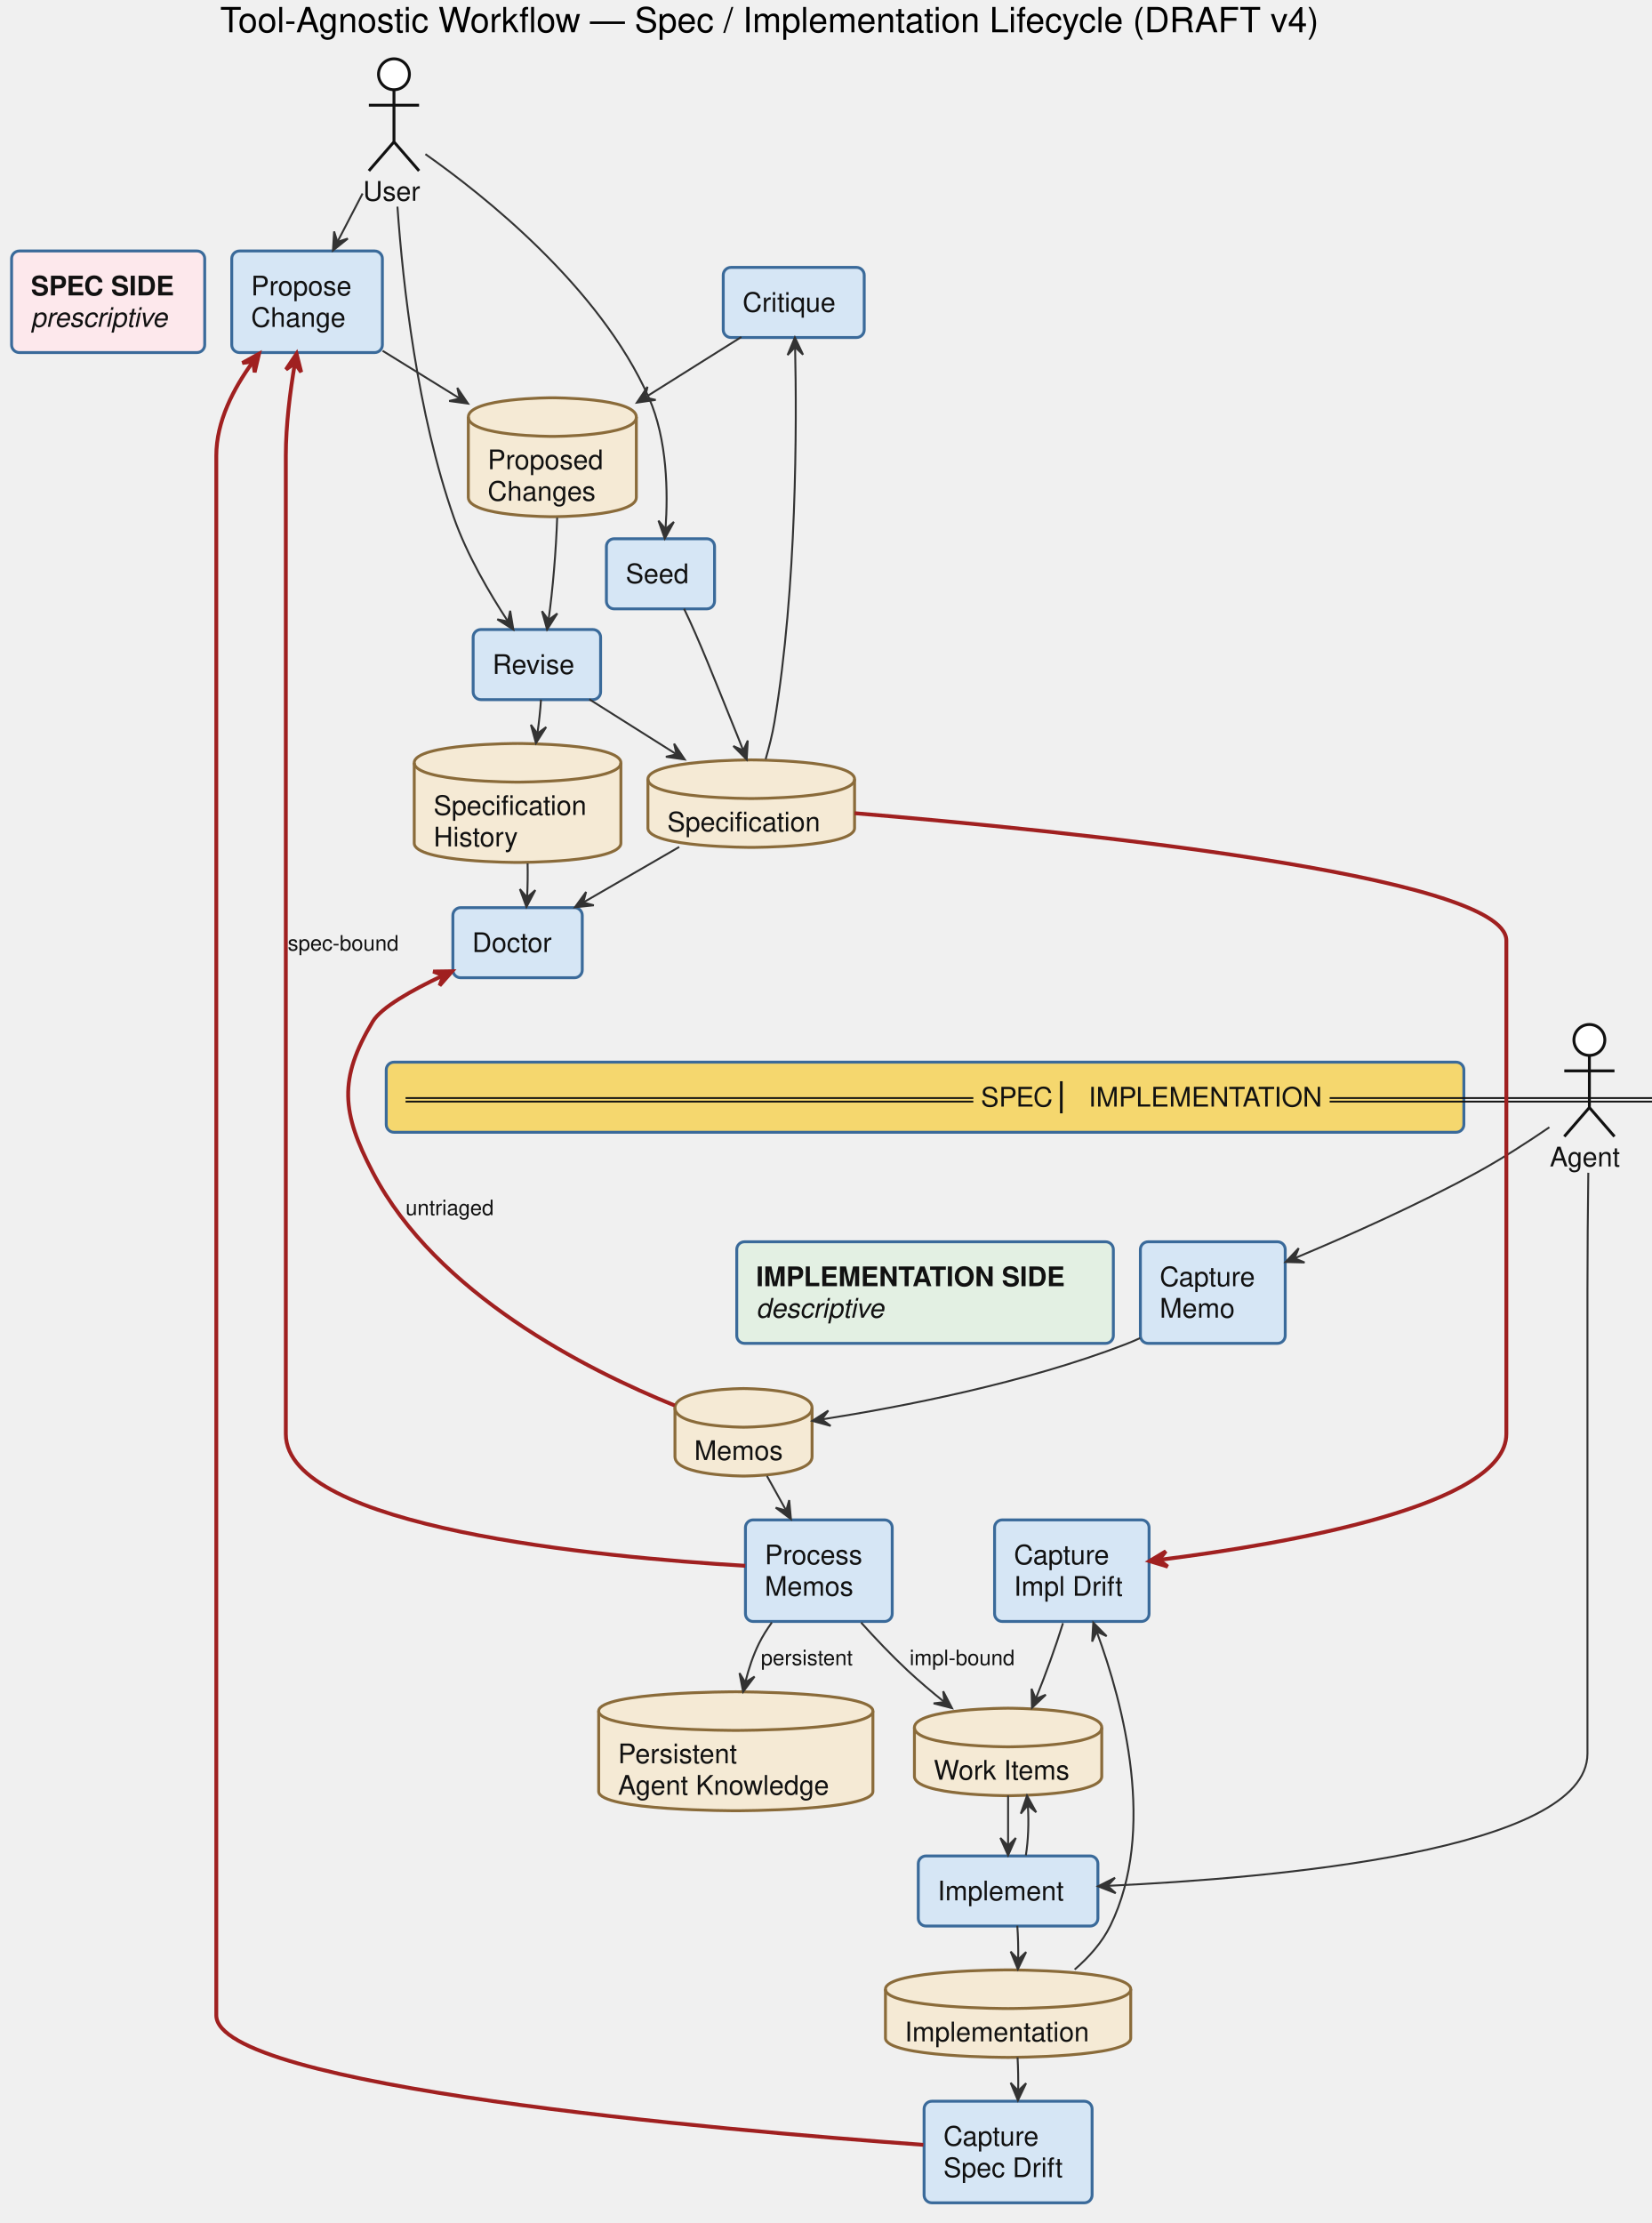
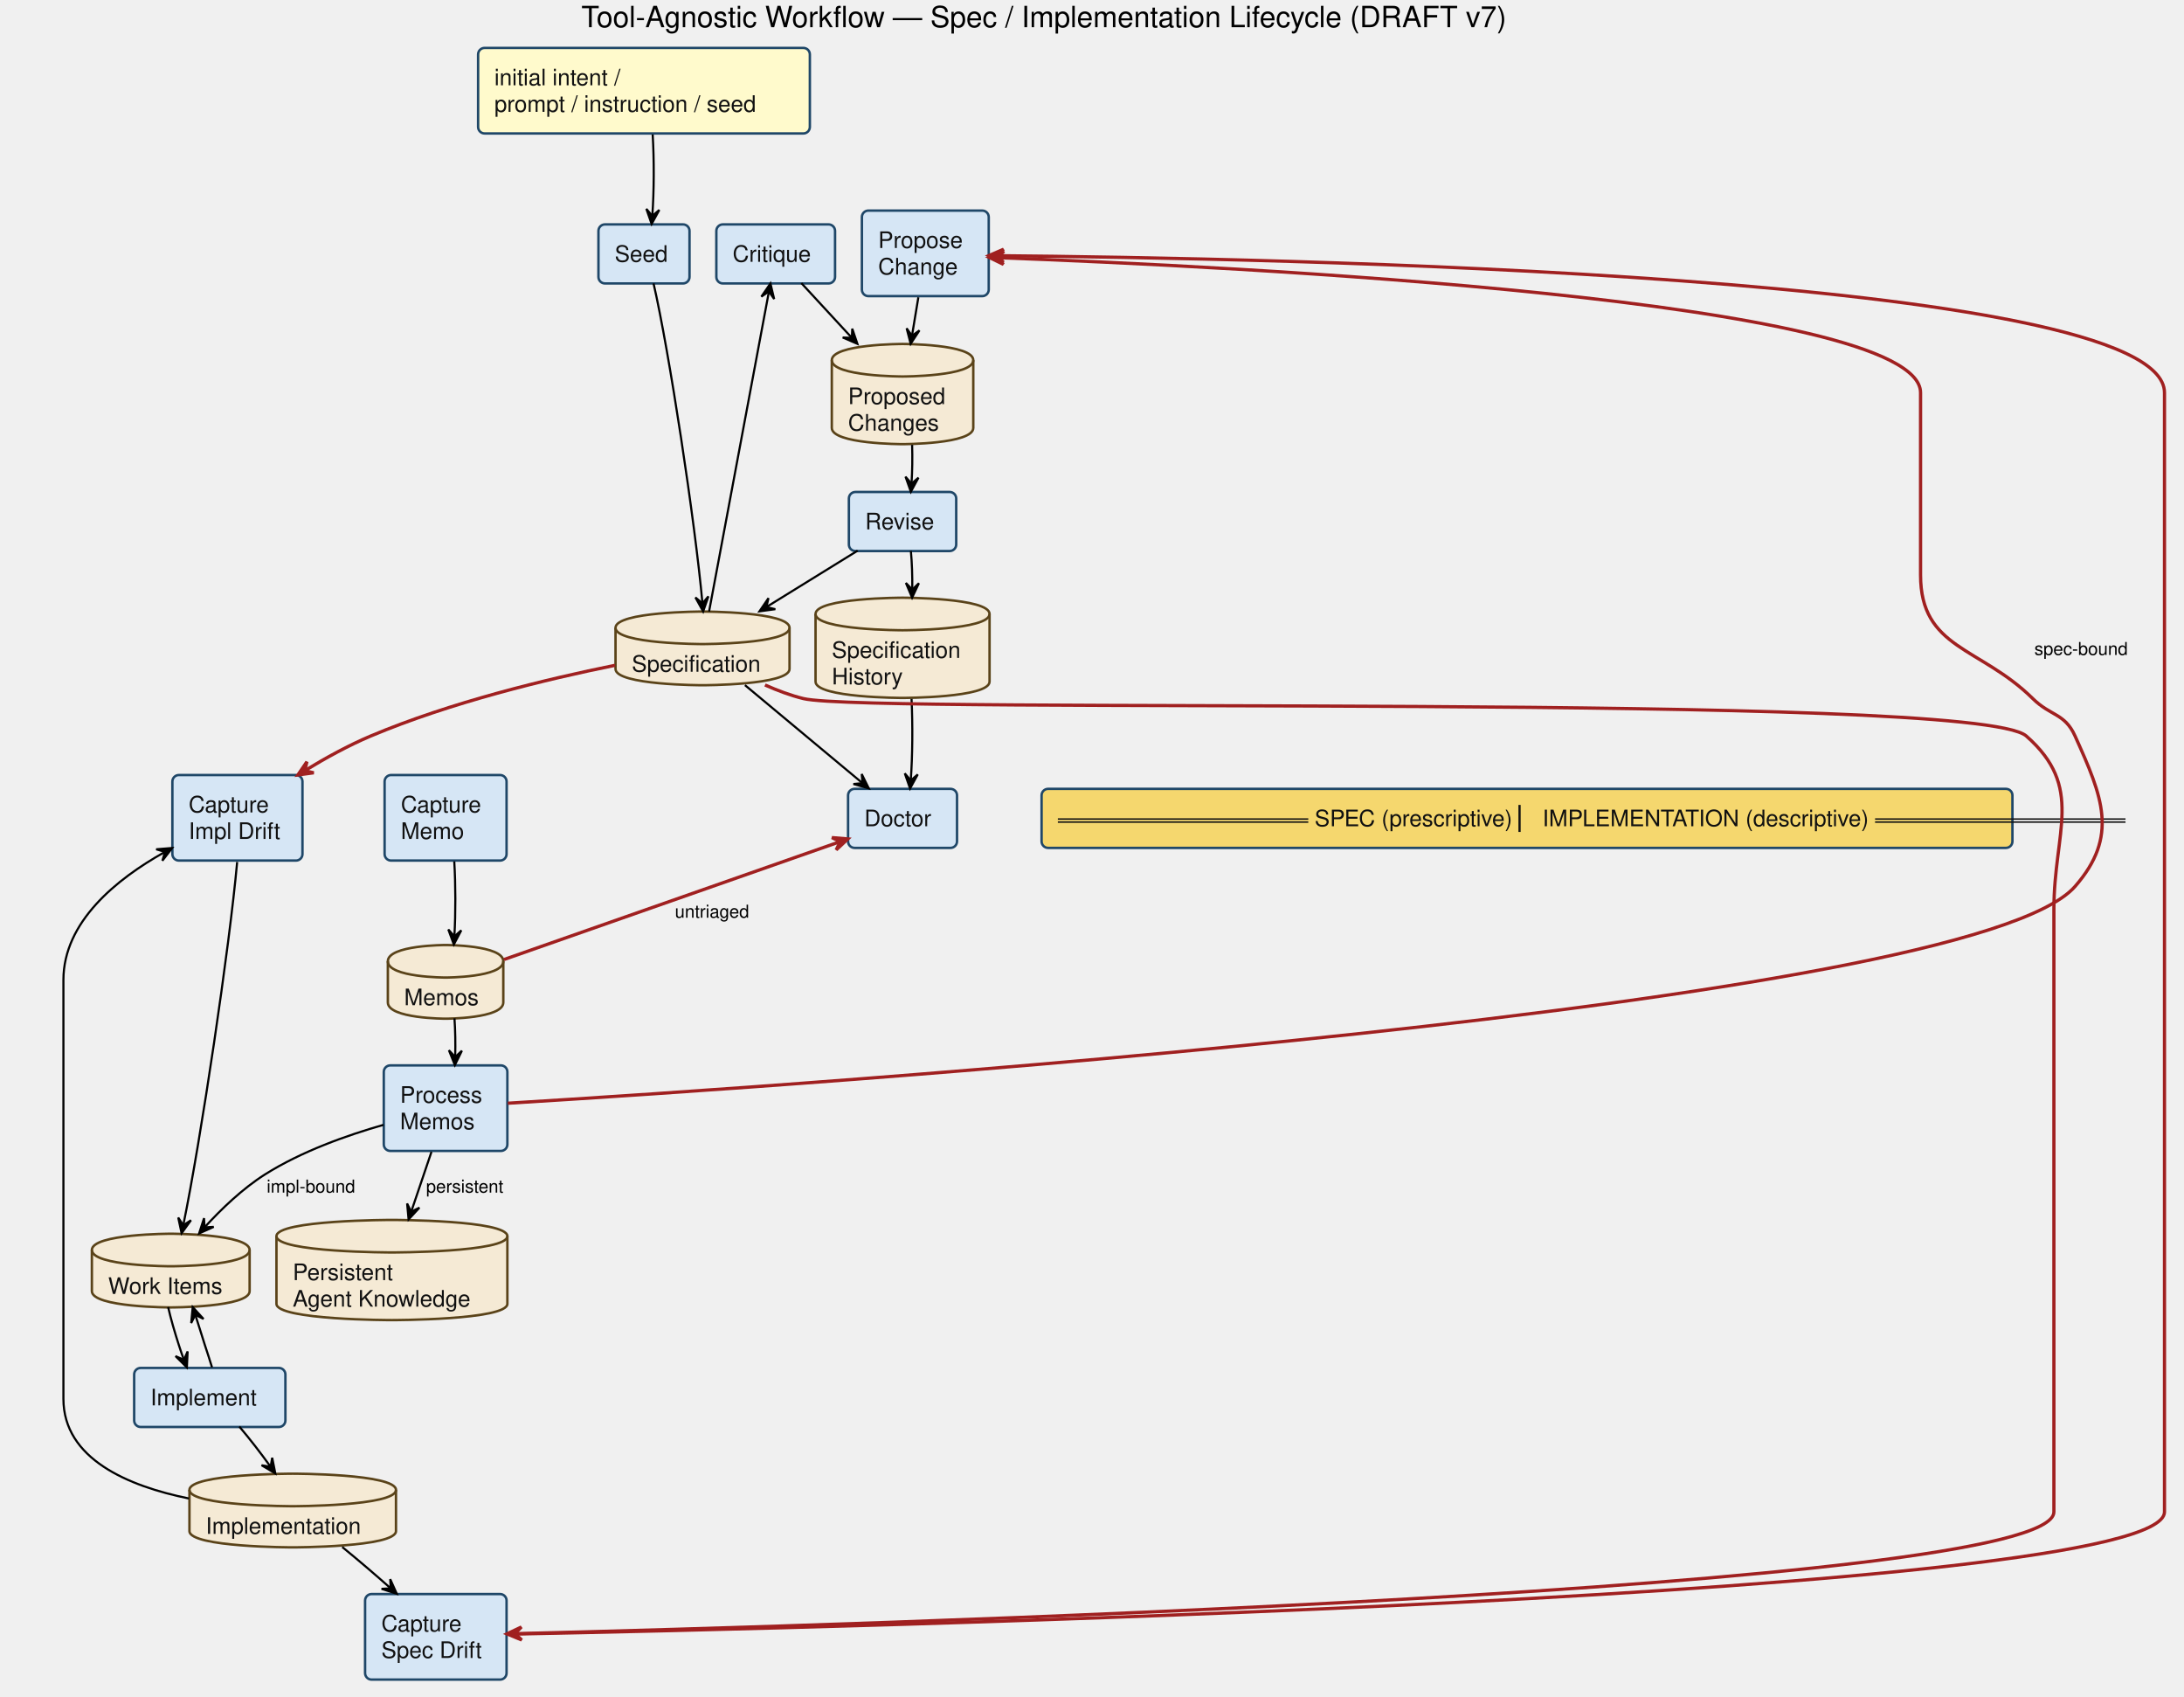
- <svg xmlns="http://www.w3.org/2000/svg" contentScriptType="application/ecmascript" contentStyleType="text/css" height="1151px" preserveAspectRatio="none" style="width:855px;height:1151px;background:#FAFAFA;" version="1.1" viewBox="0 0 855 1151" width="855px" zoomAndPan="magnify">
+ <svg xmlns="http://www.w3.org/2000/svg" contentScriptType="application/ecmascript" contentStyleType="text/css" height="1043px" preserveAspectRatio="none" style="width:1343px;height:1043px;background:#FAFAFA;" version="1.1" viewBox="0 0 1343 1043" width="1343px" zoomAndPan="magnify">
  <defs />
  <g>
-     <text fill="#000000" font-family="Helvetica" font-size="18" lengthAdjust="spacingAndGlyphs" textLength="634" x="114" y="16.708">Tool-Agnostic Workflow — Spec / Implementation Lifecycle (DRAFT v4)</text>
-     <ellipse cx="204" cy="38.453" fill="#FFFFFF" rx="8" ry="8" style="stroke: #111111; stroke-width: 1.5;" />
-     <path d="M204,46.453 L204,73.453 M191,54.453 L217,54.453 M204,73.453 L191,88.453 M204,73.453 L217,88.453 " fill="none" style="stroke: #111111; stroke-width: 1.5;" />
-     <text fill="#111111" font-family="Helvetica" font-size="14" lengthAdjust="spacingAndGlyphs" textLength="32" x="188" y="103.948">User</text>
-     <ellipse cx="823" cy="538.453" fill="#FFFFFF" rx="8" ry="8" style="stroke: #111111; stroke-width: 1.5;" />
-     <path d="M823,546.453 L823,573.453 M810,554.453 L836,554.453 M823,573.453 L810,588.453 M823,573.453 L836,588.453 " fill="none" style="stroke: #111111; stroke-width: 1.5;" />
-     <text fill="#111111" font-family="Helvetica" font-size="14" lengthAdjust="spacingAndGlyphs" textLength="41" x="802.5" y="603.948">Agent</text>
-     <rect fill="#FDE8EC" height="52.594" rx="4" ry="4" style="stroke: #3A6A9A; stroke-width: 1.5;" width="100" x="6" y="129.953" />
-     <text fill="#111111" font-family="Helvetica" font-size="14" font-weight="bold" lengthAdjust="spacingAndGlyphs" textLength="79" x="16" y="152.948">SPEC SIDE</text>
-     <text fill="#111111" font-family="Helvetica" font-size="14" font-style="italic" lengthAdjust="spacingAndGlyphs" textLength="80" x="16" y="169.245">prescriptive</text>
-     <rect fill="#D6E6F5" height="36.297" rx="4" ry="4" style="stroke: #3A6A9A; stroke-width: 1.5;" width="56" x="314" y="278.953" />
-     <text fill="#111111" font-family="Helvetica" font-size="14" lengthAdjust="spacingAndGlyphs" textLength="36" x="324" y="301.948">Seed</text>
-     <rect fill="#D6E6F5" height="52.594" rx="4" ry="4" style="stroke: #3A6A9A; stroke-width: 1.5;" width="78" x="120" y="129.953" />
-     <text fill="#111111" font-family="Helvetica" font-size="14" lengthAdjust="spacingAndGlyphs" textLength="58" x="130" y="152.948">Propose</text>
-     <text fill="#111111" font-family="Helvetica" font-size="14" lengthAdjust="spacingAndGlyphs" textLength="54" x="130" y="169.245">Change</text>
-     <rect fill="#D6E6F5" height="36.297" rx="4" ry="4" style="stroke: #3A6A9A; stroke-width: 1.5;" width="73" x="374.5" y="138.453" />
-     <text fill="#111111" font-family="Helvetica" font-size="14" lengthAdjust="spacingAndGlyphs" textLength="53" x="384.5" y="161.448">Critique</text>
-     <rect fill="#D6E6F5" height="36.297" rx="4" ry="4" style="stroke: #3A6A9A; stroke-width: 1.5;" width="66" x="245" y="325.953" />
-     <text fill="#111111" font-family="Helvetica" font-size="14" lengthAdjust="spacingAndGlyphs" textLength="46" x="255" y="348.948">Revise</text>
-     <rect fill="#D6E6F5" height="36.297" rx="4" ry="4" style="stroke: #3A6A9A; stroke-width: 1.5;" width="67" x="234.5" y="469.953" />
-     <text fill="#111111" font-family="Helvetica" font-size="14" lengthAdjust="spacingAndGlyphs" textLength="47" x="244.5" y="492.948">Doctor</text>
-     <path d="M335.5,403.453 C335.5,393.453 389,393.453 389,393.453 C389,393.453 442.5,393.453 442.5,403.453 L442.5,428.75 C442.5,438.75 389,438.75 389,438.75 C389,438.75 335.5,438.75 335.5,428.75 L335.5,403.453 " fill="#F5EAD5" style="stroke: #8A6B3A; stroke-width: 1.5;" />
-     <path d="M335.5,403.453 C335.5,413.453 389,413.453 389,413.453 C389,413.453 442.5,413.453 442.5,403.453 " fill="none" style="stroke: #8A6B3A; stroke-width: 1.5;" />
-     <text fill="#111111" font-family="Helvetica" font-size="14" lengthAdjust="spacingAndGlyphs" textLength="87" x="345.5" y="430.448">Specification</text>
-     <path d="M242.5,215.953 C242.5,205.953 286,205.953 286,205.953 C286,205.953 329.5,205.953 329.5,215.953 L329.5,257.547 C329.5,267.547 286,267.547 286,267.547 C286,267.547 242.5,267.547 242.5,257.547 L242.5,215.953 " fill="#F5EAD5" style="stroke: #8A6B3A; stroke-width: 1.5;" />
-     <path d="M242.5,215.953 C242.5,225.953 286,225.953 286,225.953 C286,225.953 329.5,225.953 329.5,215.953 " fill="none" style="stroke: #8A6B3A; stroke-width: 1.5;" />
-     <text fill="#111111" font-family="Helvetica" font-size="14" lengthAdjust="spacingAndGlyphs" textLength="67" x="252.5" y="242.948">Proposed</text>
-     <text fill="#111111" font-family="Helvetica" font-size="14" lengthAdjust="spacingAndGlyphs" textLength="62" x="252.5" y="259.245">Changes</text>
-     <path d="M214.5,394.953 C214.5,384.953 268,384.953 268,384.953 C268,384.953 321.5,384.953 321.5,394.953 L321.5,436.547 C321.5,446.547 268,446.547 268,446.547 C268,446.547 214.5,446.547 214.5,436.547 L214.5,394.953 " fill="#F5EAD5" style="stroke: #8A6B3A; stroke-width: 1.5;" />
-     <path d="M214.5,394.953 C214.5,404.953 268,404.953 268,404.953 C268,404.953 321.5,404.953 321.5,394.953 " fill="none" style="stroke: #8A6B3A; stroke-width: 1.5;" />
-     <text fill="#111111" font-family="Helvetica" font-size="14" lengthAdjust="spacingAndGlyphs" textLength="87" x="224.5" y="421.948">Specification</text>
-     <text fill="#111111" font-family="Helvetica" font-size="14" lengthAdjust="spacingAndGlyphs" textLength="47" x="224.5" y="438.245">History</text>
-     <rect fill="#F5D76E" height="36.297" rx="4" ry="4" style="stroke: #3A6A9A; stroke-width: 1.5;" width="558" x="200" y="549.953" />
-     <text fill="#111111" font-family="Helvetica" font-size="14" lengthAdjust="spacingAndGlyphs" textLength="538" x="210" y="572.948">═════════════════════  SPEC  ▏  IMPLEMENTATION  ═════════════════════</text>
-     <rect fill="#E3F0E3" height="52.594" rx="4" ry="4" style="stroke: #3A6A9A; stroke-width: 1.5;" width="195" x="381.5" y="642.953" />
-     <text fill="#111111" font-family="Helvetica" font-size="14" font-weight="bold" lengthAdjust="spacingAndGlyphs" textLength="175" x="391.5" y="665.948">IMPLEMENTATION SIDE</text>
-     <text fill="#111111" font-family="Helvetica" font-size="14" font-style="italic" lengthAdjust="spacingAndGlyphs" textLength="75" x="391.5" y="682.245">descriptive</text>
-     <rect fill="#D6E6F5" height="52.594" rx="4" ry="4" style="stroke: #3A6A9A; stroke-width: 1.5;" width="80" x="515" y="786.953" />
-     <text fill="#111111" font-family="Helvetica" font-size="14" lengthAdjust="spacingAndGlyphs" textLength="55" x="525" y="809.948">Capture</text>
-     <text fill="#111111" font-family="Helvetica" font-size="14" lengthAdjust="spacingAndGlyphs" textLength="60" x="525" y="826.245">Impl Drift</text>
-     <rect fill="#D6E6F5" height="36.297" rx="4" ry="4" style="stroke: #3A6A9A; stroke-width: 1.5;" width="93" x="475.5" y="960.953" />
-     <text fill="#111111" font-family="Helvetica" font-size="14" lengthAdjust="spacingAndGlyphs" textLength="73" x="485.5" y="983.948">Implement</text>
-     <rect fill="#D6E6F5" height="52.594" rx="4" ry="4" style="stroke: #3A6A9A; stroke-width: 1.5;" width="87" x="478.5" y="1087.953" />
-     <text fill="#111111" font-family="Helvetica" font-size="14" lengthAdjust="spacingAndGlyphs" textLength="55" x="488.5" y="1110.948">Capture</text>
-     <text fill="#111111" font-family="Helvetica" font-size="14" lengthAdjust="spacingAndGlyphs" textLength="67" x="488.5" y="1127.245">Spec Drift</text>
-     <rect fill="#D6E6F5" height="52.594" rx="4" ry="4" style="stroke: #3A6A9A; stroke-width: 1.5;" width="75" x="590.5" y="642.953" />
-     <text fill="#111111" font-family="Helvetica" font-size="14" lengthAdjust="spacingAndGlyphs" textLength="55" x="600.5" y="665.948">Capture</text>
-     <text fill="#111111" font-family="Helvetica" font-size="14" lengthAdjust="spacingAndGlyphs" textLength="43" x="600.5" y="682.245">Memo</text>
-     <rect fill="#D6E6F5" height="52.594" rx="4" ry="4" style="stroke: #3A6A9A; stroke-width: 1.5;" width="76" x="386" y="786.953" />
-     <text fill="#111111" font-family="Helvetica" font-size="14" lengthAdjust="spacingAndGlyphs" textLength="56" x="396" y="809.948">Process</text>
-     <text fill="#111111" font-family="Helvetica" font-size="14" lengthAdjust="spacingAndGlyphs" textLength="51" x="396" y="826.245">Memos</text>
-     <path d="M458.5,1029.953 C458.5,1019.953 522,1019.953 522,1019.953 C522,1019.953 585.5,1019.953 585.5,1029.953 L585.5,1055.25 C585.5,1065.25 522,1065.25 522,1065.25 C522,1065.25 458.5,1065.25 458.5,1055.25 L458.5,1029.953 " fill="#F5EAD5" style="stroke: #8A6B3A; stroke-width: 1.5;" />
-     <path d="M458.5,1029.953 C458.5,1039.953 522,1039.953 522,1039.953 C522,1039.953 585.5,1039.953 585.5,1029.953 " fill="none" style="stroke: #8A6B3A; stroke-width: 1.5;" />
-     <text fill="#111111" font-family="Helvetica" font-size="14" lengthAdjust="spacingAndGlyphs" textLength="107" x="468.5" y="1056.948">Implementation</text>
-     <path d="M473.5,894.453 C473.5,884.453 522,884.453 522,884.453 C522,884.453 570.5,884.453 570.5,894.453 L570.5,919.75 C570.5,929.75 522,929.75 522,929.75 C522,929.75 473.5,929.75 473.5,919.75 L473.5,894.453 " fill="#F5EAD5" style="stroke: #8A6B3A; stroke-width: 1.5;" />
-     <path d="M473.5,894.453 C473.5,904.453 522,904.453 522,904.453 C522,904.453 570.5,904.453 570.5,894.453 " fill="none" style="stroke: #8A6B3A; stroke-width: 1.5;" />
-     <text fill="#111111" font-family="Helvetica" font-size="14" lengthAdjust="spacingAndGlyphs" textLength="77" x="483.5" y="921.448">Work Items</text>
-     <path d="M349.5,728.953 C349.5,718.953 385,718.953 385,718.953 C385,718.953 420.5,718.953 420.5,728.953 L420.5,754.25 C420.5,764.25 385,764.25 385,764.25 C385,764.25 349.5,764.25 349.5,754.25 L349.5,728.953 " fill="#F5EAD5" style="stroke: #8A6B3A; stroke-width: 1.5;" />
-     <path d="M349.5,728.953 C349.5,738.953 385,738.953 385,738.953 C385,738.953 420.5,738.953 420.5,728.953 " fill="none" style="stroke: #8A6B3A; stroke-width: 1.5;" />
-     <text fill="#111111" font-family="Helvetica" font-size="14" lengthAdjust="spacingAndGlyphs" textLength="51" x="359.5" y="755.948">Memos</text>
-     <path d="M310,885.953 C310,875.953 381,875.953 381,875.953 C381,875.953 452,875.953 452,885.953 L452,927.547 C452,937.547 381,937.547 381,937.547 C381,937.547 310,937.547 310,927.547 L310,885.953 " fill="#F5EAD5" style="stroke: #8A6B3A; stroke-width: 1.5;" />
-     <path d="M310,885.953 C310,895.953 381,895.953 381,895.953 C381,895.953 452,895.953 452,885.953 " fill="none" style="stroke: #8A6B3A; stroke-width: 1.5;" />
-     <text fill="#111111" font-family="Helvetica" font-size="14" lengthAdjust="spacingAndGlyphs" textLength="70" x="320" y="912.948">Persistent</text>
-     <text fill="#111111" font-family="Helvetica" font-size="14" lengthAdjust="spacingAndGlyphs" textLength="122" x="320" y="929.245">Agent Knowledge</text>
-     <path d="M354.21,315.193 C361.73,330.613 370.86,353.833 379,373.953 C380.91,378.663 382.96,383.673 384.84,388.513 " fill="none" id="Seed-&gt;Spec-1" style="stroke: #333333; stroke-width: 1.0;" />
-     <polygon fill="#333333" points="386.65,393.273,387.199,383.44,384.877,388.598,379.719,386.276,386.65,393.273" style="stroke: #333333; stroke-width: 1.0;" />
-     <path d="M288.51,268.043 C287.94,284.923 286.22,305.603 284.04,320.953 " fill="none" id="PCQueue-&gt;Revise-1" style="stroke: #333333; stroke-width: 1.0;" />
-     <polygon fill="#333333" points="283.29,325.943,288.58,317.635,284.031,320.998,280.668,316.45,283.29,325.943" style="stroke: #333333; stroke-width: 1.0;" />
-     <path d="M280.13,362.253 C279.8,367.573 279.15,373.623 278.29,379.683 " fill="none" id="Revise-&gt;History-1" style="stroke: #333333; stroke-width: 1.0;" />
-     <polygon fill="#333333" points="277.52,384.763,282.813,376.458,278.263,379.819,274.902,375.269,277.52,384.763" style="stroke: #333333; stroke-width: 1.0;" />
-     <path d="M273.2,447.043 C273.31,452.823 273.23,458.793 272.95,464.283 " fill="none" id="History-&gt;Doctor-1" style="stroke: #333333; stroke-width: 1.0;" />
-     <polygon fill="#333333" points="272.6,469.603,277.183,460.886,272.929,464.614,269.2,460.36,272.6,469.603" style="stroke: #333333; stroke-width: 1.0;" />
-     <path d="M550.42,840.433 C546.62,852.653 541.38,867.203 536.36,879.483 " fill="none" id="CaptureImplDrift-&gt;WorkItems-1" style="stroke: #333333; stroke-width: 1.0;" />
-     <polygon fill="#333333" points="534.37,884.243,541.531,877.482,536.298,879.63,534.15,874.397,534.37,884.243" style="stroke: #333333; stroke-width: 1.0;" />
-     <path d="M522,929.713 C522,937.963 522,947.353 522,955.643 " fill="none" id="WorkItems-&gt;Implement-1" style="stroke: #333333; stroke-width: 1.0;" />
-     <polygon fill="#333333" points="522,960.643,526,951.643,522,955.643,518,951.643,522,960.643" style="stroke: #333333; stroke-width: 1.0;" />
-     <path d="M531.2,960.643 C532.44,952.903 532.79,943.603 532.25,934.983 " fill="none" id="Implement-&gt;WorkItems" style="stroke: #333333; stroke-width: 1.0;" />
-     <polygon fill="#333333" points="531.8,929.713,528.588,939.023,532.229,934.695,536.558,938.336,531.8,929.713" style="stroke: #333333; stroke-width: 1.0;" />
-     <path d="M526.76,997.083 C527.17,1002.413 527.32,1008.433 527.22,1014.283 " fill="none" id="Implement-&gt;Impl-1" style="stroke: #333333; stroke-width: 1.0;" />
-     <polygon fill="#333333" points="527.05,1019.573,531.331,1010.703,527.207,1014.576,523.335,1010.452,527.05,1019.573" style="stroke: #333333; stroke-width: 1.0;" />
-     <path d="M526.9,1065.213 C527.2,1070.623 527.31,1076.533 527.22,1082.293 " fill="none" id="Impl-&gt;CaptureSpecDrift-1" style="stroke: #333333; stroke-width: 1.0;" />
-     <polygon fill="#333333" points="527.09,1087.523,531.32,1078.629,527.218,1082.525,523.323,1078.423,527.09,1087.523" style="stroke: #333333; stroke-width: 1.0;" />
-     <path d="M220.27,79.803 C249.56,100.393 310.47,148.263 336,205.953 C345.56,227.553 345.94,254.933 344.63,273.793 " fill="none" id="User-&gt;Seed" style="stroke: #333333; stroke-width: 1.0;" />
-     <polygon fill="#333333" points="344.23,278.873,348.937,270.222,344.63,273.889,340.963,269.582,344.23,278.873" style="stroke: #333333; stroke-width: 1.0;" />
-     <path d="M187.75,100.183 C183.58,108.193 179.1,116.813 174.95,124.793 " fill="none" id="User-&gt;Propose" style="stroke: #333333; stroke-width: 1.0;" />
-     <polygon fill="#333333" points="172.41,129.673,180.108,123.53,174.714,125.236,173.008,119.843,172.41,129.673" style="stroke: #333333; stroke-width: 1.0;" />
-     <path d="M205.8,106.993 C208.67,147.803 216.07,214.013 235,267.953 C241.76,287.203 253.46,307.163 262.96,321.643 " fill="none" id="User-&gt;Revise" style="stroke: #333333; stroke-width: 1.0;" />
-     <polygon fill="#333333" points="265.82,325.953,264.179,316.242,263.056,321.786,257.512,320.664,265.82,325.953" style="stroke: #333333; stroke-width: 1.0;" />
-     <path d="M802.28,583.673 C791.43,591.083 777.78,599.953 765,606.953 C734.2,623.823 697.88,639.963 670.38,651.473 " fill="none" id="Agent-&gt;CaptureMemo" style="stroke: #333333; stroke-width: 1.0;" />
-     <polygon fill="#333333" points="665.69,653.423,675.536,653.669,670.308,651.507,672.47,646.28,665.69,653.423" style="stroke: #333333; stroke-width: 1.0;" />
-     <path d="M822.44,607.223 C822.21,625.723 822,648.243 822,668.453 C822,668.453 822,668.453 822,907.953 C822,958.363 659.35,972.483 573.58,976.433 " fill="none" id="Agent-&gt;Implement" style="stroke: #333333; stroke-width: 1.0;" />
-     <polygon fill="#333333" points="568.55,976.653,577.723,980.238,573.545,976.425,577.358,972.246,568.55,976.653" style="stroke: #333333; stroke-width: 1.0;" />
-     <path d="M198.14,181.643 C210.71,189.413 224.79,198.113 237.92,206.233 " fill="none" id="Propose-&gt;PCQueue" style="stroke: #333333; stroke-width: 1.0;" />
-     <polygon fill="#333333" points="242.34,208.963,236.803,200.818,238.092,206.326,232.584,207.615,242.34,208.963" style="stroke: #333333; stroke-width: 1.0;" />
-     <path d="M305.15,362.073 C318.65,370.583 335.2,381.023 350.02,390.373 " fill="none" id="Revise-&gt;Spec" style="stroke: #333333; stroke-width: 1.0;" />
-     <polygon fill="#333333" points="354.56,393.233,349.068,385.058,350.326,390.573,344.811,391.832,354.56,393.233" style="stroke: #333333; stroke-width: 1.0;" />
-     <path d="M396.46,393.053 C398.25,386.933 399.95,380.243 401,373.953 C412.71,303.803 412.58,219.223 411.71,179.753 " fill="none" id="Spec-&gt;Critique" style="stroke: #333333; stroke-width: 1.0;" />
-     <polygon fill="#333333" points="411.59,174.723,407.823,183.823,411.719,179.721,415.82,183.617,411.59,174.723" style="stroke: #333333; stroke-width: 1.0;" />
-     <path d="M383.88,174.483 C369.31,183.633 350.93,195.173 334.04,205.783 " fill="none" id="Critique-&gt;PCQueue" style="stroke: #333333; stroke-width: 1.0;" />
-     <polygon fill="#333333" points="329.78,208.463,339.529,207.061,334.014,205.803,335.272,200.288,329.78,208.463" style="stroke: #333333; stroke-width: 1.0;" />
-     <path d="M351.71,438.523 C335.98,447.623 317.78,458.153 302.37,467.063 " fill="none" id="Spec-&gt;Doctor" style="stroke: #333333; stroke-width: 1.0;" />
-     <polygon fill="#333333" points="297.69,469.773,307.484,468.736,302.02,467.272,303.483,461.808,297.69,469.773" style="stroke: #333333; stroke-width: 1.0;" />
-     <path d="M442.55,421.053 C549.63,429.963 780,453.073 780,486.953 C780,486.953 780,486.953 780,742.453 C780,779.733 665.96,799.413 600.26,807.653 " fill="none" id="Spec-&gt;CaptureImplDrift" style="stroke: #A02020; stroke-width: 2.0;" />
-     <polygon fill="#A02020" points="595.23,808.273,604.653,811.139,600.192,807.66,603.672,803.2,595.23,808.273" style="stroke: #A02020; stroke-width: 2.0;" />
-     <path d="M556.47,1019.763 C563.87,1013.373 570.74,1005.703 575,996.953 C598.9,947.863 581.86,882.753 567.97,845.043 " fill="none" id="Impl-&gt;CaptureImplDrift" style="stroke: #333333; stroke-width: 1.0;" />
-     <polygon fill="#333333" points="566.12,840.133,565.535,849.965,567.876,844.815,573.025,847.156,566.12,840.133" style="stroke: #333333; stroke-width: 1.0;" />
-     <path d="M478.12,1110.523 C372.35,1102.863 112,1080.283 112,1043.453 C112,235.953 112,235.953 112,235.953 C112,218.243 120.91,201.073 130.97,187.333 " fill="none" id="CaptureSpecDrift-&gt;Propose" style="stroke: #A02020; stroke-width: 2.0;" />
-     <polygon fill="#A02020" points="134.12,183.183,125.49,187.929,131.095,187.164,131.86,192.769,134.12,183.183" style="stroke: #A02020; stroke-width: 2.0;" />
-     <path d="M590.33,692.833 C587.89,693.963 585.43,695.013 583,695.953 C530.62,716.163 466.74,728.453 425.96,734.853 " fill="none" id="CaptureMemo-&gt;Memos" style="stroke: #333333; stroke-width: 1.0;" />
-     <polygon fill="#333333" points="420.61,735.683,430.112,738.274,425.552,734.926,428.901,730.366,420.61,735.683" style="stroke: #333333; stroke-width: 1.0;" />
-     <path d="M397.13,764.213 C400.26,769.843 403.7,776.013 407.03,781.993 " fill="none" id="Memos-&gt;ProcessMemos" style="stroke: #333333; stroke-width: 1.0;" />
-     <polygon fill="#333333" points="409.55,786.523,408.651,776.715,407.111,782.158,401.668,780.618,409.55,786.523" style="stroke: #333333; stroke-width: 1.0;" />
-     <path d="M445.91,840.143 C453.29,848.343 461.76,857.273 470,864.953 C475.92,870.473 482.52,876.053 488.97,881.243 " fill="none" id="ProcessMemos-&gt;WorkItems" style="stroke: #333333; stroke-width: 1.0;" />
-     <polygon fill="#333333" points="492.96,884.423,488.408,875.689,489.047,881.31,483.427,881.95,492.96,884.423" style="stroke: #333333; stroke-width: 1.0;" />
-     <text fill="#111111" font-family="Helvetica" font-size="11" lengthAdjust="spacingAndGlyphs" textLength="63" x="471" y="862.164">impl-bound</text>
-     <path d="M399.67,840.083 C397.15,843.563 394.84,847.223 393,850.953 C389.96,857.093 387.69,864.003 385.99,870.783 " fill="none" id="ProcessMemos-&gt;AgentKnowledge" style="stroke: #333333; stroke-width: 1.0;" />
-     <polygon fill="#333333" points="384.79,875.943,390.718,868.078,385.918,871.072,382.925,866.273,384.79,875.943" style="stroke: #333333; stroke-width: 1.0;" />
-     <text fill="#111111" font-family="Helvetica" font-size="11" lengthAdjust="spacingAndGlyphs" textLength="58" x="394" y="862.164">persistent</text>
-     <path d="M385.91,810.723 C310.2,806.233 148,790.963 148,742.453 C148,235.953 148,235.953 148,235.953 C148,220.143 150.22,202.713 152.66,188.303 " fill="none" id="ProcessMemos-&gt;Propose" style="stroke: #A02020; stroke-width: 2.0;" />
-     <polygon fill="#A02020" points="153.56,183.133,148.073,191.312,152.701,188.059,155.954,192.687,153.56,183.133" style="stroke: #A02020; stroke-width: 2.0;" />
-     <text fill="#111111" font-family="Helvetica" font-size="11" lengthAdjust="spacingAndGlyphs" textLength="66" x="149" y="492.164">spec-bound</text>
-     <path d="M349.38,727.723 C303.55,709.183 225.91,669.923 193,606.953 C176.94,576.233 175.16,558.683 193,528.953 C197.4,521.613 213.22,512.713 229.19,505.173 " fill="none" id="Memos-&gt;Doctor" style="stroke: #A02020; stroke-width: 2.0;" />
-     <polygon fill="#A02020" points="234.14,502.883,224.292,503.029,229.601,504.981,227.649,510.29,234.14,502.883" style="stroke: #A02020; stroke-width: 2.0;" />
-     <text fill="#111111" font-family="Helvetica" font-size="11" lengthAdjust="spacingAndGlyphs" textLength="54" x="210" y="629.164">untriaged</text>
+     <text fill="#000000" font-family="Helvetica" font-size="18" lengthAdjust="spacingAndGlyphs" textLength="634" x="357.5" y="16.708">Tool-Agnostic Workflow — Spec / Implementation Lifecycle (DRAFT v7)</text>
+     <rect fill="#D6E6F5" height="36.297" rx="4" ry="4" style="stroke: #1F4768; stroke-width: 1.5;" width="56" x="368" y="137.953" />
+     <text fill="#111111" font-family="Helvetica" font-size="14" lengthAdjust="spacingAndGlyphs" textLength="36" x="378" y="160.948">Seed</text>
+     <rect fill="#D6E6F5" height="52.594" rx="4" ry="4" style="stroke: #1F4768; stroke-width: 1.5;" width="78" x="530" y="129.453" />
+     <text fill="#111111" font-family="Helvetica" font-size="14" lengthAdjust="spacingAndGlyphs" textLength="58" x="540" y="152.448">Propose</text>
+     <text fill="#111111" font-family="Helvetica" font-size="14" lengthAdjust="spacingAndGlyphs" textLength="54" x="540" y="168.745">Change</text>
+     <rect fill="#D6E6F5" height="36.297" rx="4" ry="4" style="stroke: #1F4768; stroke-width: 1.5;" width="73" x="440.5" y="137.953" />
+     <text fill="#111111" font-family="Helvetica" font-size="14" lengthAdjust="spacingAndGlyphs" textLength="53" x="450.5" y="160.948">Critique</text>
+     <rect fill="#D6E6F5" height="36.297" rx="4" ry="4" style="stroke: #1F4768; stroke-width: 1.5;" width="66" x="522" y="302.453" />
+     <text fill="#111111" font-family="Helvetica" font-size="14" lengthAdjust="spacingAndGlyphs" textLength="46" x="532" y="325.448">Revise</text>
+     <rect fill="#D6E6F5" height="36.297" rx="4" ry="4" style="stroke: #1F4768; stroke-width: 1.5;" width="67" x="521.5" y="484.953" />
+     <text fill="#111111" font-family="Helvetica" font-size="14" lengthAdjust="spacingAndGlyphs" textLength="47" x="531.5" y="507.948">Doctor</text>
+     <path d="M378.5,385.953 C378.5,375.953 432,375.953 432,375.953 C432,375.953 485.5,375.953 485.5,385.953 L485.5,411.25 C485.5,421.25 432,421.25 432,421.25 C432,421.25 378.5,421.25 378.5,411.25 L378.5,385.953 " fill="#F5EAD5" style="stroke: #5A4319; stroke-width: 1.5;" />
+     <path d="M378.5,385.953 C378.5,395.953 432,395.953 432,395.953 C432,395.953 485.5,395.953 485.5,385.953 " fill="none" style="stroke: #5A4319; stroke-width: 1.5;" />
+     <text fill="#111111" font-family="Helvetica" font-size="14" lengthAdjust="spacingAndGlyphs" textLength="87" x="388.5" y="412.948">Specification</text>
+     <path d="M511.5,221.453 C511.5,211.453 555,211.453 555,211.453 C555,211.453 598.5,211.453 598.5,221.453 L598.5,263.047 C598.5,273.047 555,273.047 555,273.047 C555,273.047 511.5,273.047 511.5,263.047 L511.5,221.453 " fill="#F5EAD5" style="stroke: #5A4319; stroke-width: 1.5;" />
+     <path d="M511.5,221.453 C511.5,231.453 555,231.453 555,231.453 C555,231.453 598.5,231.453 598.5,221.453 " fill="none" style="stroke: #5A4319; stroke-width: 1.5;" />
+     <text fill="#111111" font-family="Helvetica" font-size="14" lengthAdjust="spacingAndGlyphs" textLength="67" x="521.5" y="248.448">Proposed</text>
+     <text fill="#111111" font-family="Helvetica" font-size="14" lengthAdjust="spacingAndGlyphs" textLength="62" x="521.5" y="264.745">Changes</text>
+     <path d="M501.5,377.453 C501.5,367.453 555,367.453 555,367.453 C555,367.453 608.5,367.453 608.5,377.453 L608.5,419.047 C608.5,429.047 555,429.047 555,429.047 C555,429.047 501.5,429.047 501.5,419.047 L501.5,377.453 " fill="#F5EAD5" style="stroke: #5A4319; stroke-width: 1.5;" />
+     <path d="M501.5,377.453 C501.5,387.453 555,387.453 555,387.453 C555,387.453 608.5,387.453 608.5,377.453 " fill="none" style="stroke: #5A4319; stroke-width: 1.5;" />
+     <text fill="#111111" font-family="Helvetica" font-size="14" lengthAdjust="spacingAndGlyphs" textLength="87" x="511.5" y="404.448">Specification</text>
+     <text fill="#111111" font-family="Helvetica" font-size="14" lengthAdjust="spacingAndGlyphs" textLength="47" x="511.5" y="420.745">History</text>
+     <rect fill="#D6E6F5" height="52.594" rx="4" ry="4" style="stroke: #1F4768; stroke-width: 1.5;" width="80" x="106" y="476.453" />
+     <text fill="#111111" font-family="Helvetica" font-size="14" lengthAdjust="spacingAndGlyphs" textLength="55" x="116" y="499.448">Capture</text>
+     <text fill="#111111" font-family="Helvetica" font-size="14" lengthAdjust="spacingAndGlyphs" textLength="60" x="116" y="515.745">Impl Drift</text>
+     <rect fill="#D6E6F5" height="36.297" rx="4" ry="4" style="stroke: #1F4768; stroke-width: 1.5;" width="93" x="82.5" y="840.953" />
+     <text fill="#111111" font-family="Helvetica" font-size="14" lengthAdjust="spacingAndGlyphs" textLength="73" x="92.5" y="863.948">Implement</text>
+     <rect fill="#D6E6F5" height="52.594" rx="4" ry="4" style="stroke: #1F4768; stroke-width: 1.5;" width="87" x="224.5" y="979.953" />
+     <text fill="#111111" font-family="Helvetica" font-size="14" lengthAdjust="spacingAndGlyphs" textLength="55" x="234.5" y="1002.948">Capture</text>
+     <text fill="#111111" font-family="Helvetica" font-size="14" lengthAdjust="spacingAndGlyphs" textLength="67" x="234.5" y="1019.245">Spec Drift</text>
+     <rect fill="#D6E6F5" height="52.594" rx="4" ry="4" style="stroke: #1F4768; stroke-width: 1.5;" width="75" x="236.5" y="476.453" />
+     <text fill="#111111" font-family="Helvetica" font-size="14" lengthAdjust="spacingAndGlyphs" textLength="55" x="246.5" y="499.448">Capture</text>
+     <text fill="#111111" font-family="Helvetica" font-size="14" lengthAdjust="spacingAndGlyphs" textLength="43" x="246.5" y="515.745">Memo</text>
+     <rect fill="#D6E6F5" height="52.594" rx="4" ry="4" style="stroke: #1F4768; stroke-width: 1.5;" width="76" x="236" y="654.953" />
+     <text fill="#111111" font-family="Helvetica" font-size="14" lengthAdjust="spacingAndGlyphs" textLength="56" x="246" y="677.948">Process</text>
+     <text fill="#111111" font-family="Helvetica" font-size="14" lengthAdjust="spacingAndGlyphs" textLength="51" x="246" y="694.245">Memos</text>
+     <path d="M116.5,915.953 C116.5,905.953 180,905.953 180,905.953 C180,905.953 243.5,905.953 243.5,915.953 L243.5,941.25 C243.5,951.25 180,951.25 180,951.25 C180,951.25 116.5,951.25 116.5,941.25 L116.5,915.953 " fill="#F5EAD5" style="stroke: #5A4319; stroke-width: 1.5;" />
+     <path d="M116.5,915.953 C116.5,925.953 180,925.953 180,925.953 C180,925.953 243.5,925.953 243.5,915.953 " fill="none" style="stroke: #5A4319; stroke-width: 1.5;" />
+     <text fill="#111111" font-family="Helvetica" font-size="14" lengthAdjust="spacingAndGlyphs" textLength="107" x="126.5" y="942.948">Implementation</text>
+     <path d="M56.5,768.453 C56.5,758.453 105,758.453 105,758.453 C105,758.453 153.5,758.453 153.5,768.453 L153.5,793.75 C153.5,803.75 105,803.75 105,803.75 C105,803.75 56.5,803.75 56.5,793.75 L56.5,768.453 " fill="#F5EAD5" style="stroke: #5A4319; stroke-width: 1.5;" />
+     <path d="M56.5,768.453 C56.5,778.453 105,778.453 105,778.453 C105,778.453 153.5,778.453 153.5,768.453 " fill="none" style="stroke: #5A4319; stroke-width: 1.5;" />
+     <text fill="#111111" font-family="Helvetica" font-size="14" lengthAdjust="spacingAndGlyphs" textLength="77" x="66.5" y="795.448">Work Items</text>
+     <path d="M238.5,590.953 C238.5,580.953 274,580.953 274,580.953 C274,580.953 309.5,580.953 309.5,590.953 L309.5,616.25 C309.5,626.25 274,626.25 274,626.25 C274,626.25 238.5,626.25 238.5,616.25 L238.5,590.953 " fill="#F5EAD5" style="stroke: #5A4319; stroke-width: 1.5;" />
+     <path d="M238.5,590.953 C238.5,600.953 274,600.953 274,600.953 C274,600.953 309.5,600.953 309.5,590.953 " fill="none" style="stroke: #5A4319; stroke-width: 1.5;" />
+     <text fill="#111111" font-family="Helvetica" font-size="14" lengthAdjust="spacingAndGlyphs" textLength="51" x="248.5" y="617.948">Memos</text>
+     <path d="M170,759.953 C170,749.953 241,749.953 241,749.953 C241,749.953 312,749.953 312,759.953 L312,801.547 C312,811.547 241,811.547 241,811.547 C241,811.547 170,811.547 170,801.547 L170,759.953 " fill="#F5EAD5" style="stroke: #5A4319; stroke-width: 1.5;" />
+     <path d="M170,759.953 C170,769.953 241,769.953 241,769.953 C241,769.953 312,769.953 312,759.953 " fill="none" style="stroke: #5A4319; stroke-width: 1.5;" />
+     <text fill="#111111" font-family="Helvetica" font-size="14" lengthAdjust="spacingAndGlyphs" textLength="70" x="180" y="786.948">Persistent</text>
+     <text fill="#111111" font-family="Helvetica" font-size="14" lengthAdjust="spacingAndGlyphs" textLength="122" x="180" y="803.245">Agent Knowledge</text>
+     <rect fill="#FFFACC" height="52.594" rx="4" ry="4" style="stroke: #1F4768; stroke-width: 1.5;" width="204" x="294" y="29.453" />
+     <text fill="#111111" font-family="Helvetica" font-size="14" lengthAdjust="spacingAndGlyphs" textLength="87" x="304" y="52.448">initial intent /</text>
+     <text fill="#111111" font-family="Helvetica" font-size="14" lengthAdjust="spacingAndGlyphs" textLength="184" x="304" y="68.745">prompt / instruction / seed</text>
+     <rect fill="#F5D76E" height="36.297" rx="4" ry="4" style="stroke: #1F4768; stroke-width: 1.5;" width="597" x="640.5" y="484.953" />
+     <text fill="#111111" font-family="Helvetica" font-size="14" lengthAdjust="spacingAndGlyphs" textLength="577" x="650.5" y="507.948">═══════════  SPEC  (prescriptive)   ▏   IMPLEMENTATION  (descriptive)  ═══════════</text>
+     <path d="M401.35,82.703 C402.28,98.153 402.21,117.633 401.14,132.463 " fill="none" id="Input-&gt;Seed-1" style="stroke: #000000; stroke-width: 1.3;" />
+     <polygon fill="#000000" points="400.7,137.703,405.432,129.065,401.114,132.72,397.459,128.403,400.7,137.703" style="stroke: #000000; stroke-width: 1.3;" />
+     <path d="M401.88,174.253 C411.47,215.713 427.45,321.013 431.94,370.713 " fill="none" id="Seed-&gt;Spec-1" style="stroke: #000000; stroke-width: 1.3;" />
+     <polygon fill="#000000" points="432.39,375.913,435.602,366.603,431.961,370.932,427.632,367.29,432.39,375.913" style="stroke: #000000; stroke-width: 1.3;" />
+     <path d="M560.88,273.493 C561.12,281.293 561,289.563 560.54,296.913 " fill="none" id="PCQueue-&gt;Revise-1" style="stroke: #000000; stroke-width: 1.3;" />
+     <polygon fill="#000000" points="560.11,302.323,564.792,293.659,560.496,297.338,556.816,293.041,560.11,302.323" style="stroke: #000000; stroke-width: 1.3;" />
+     <path d="M560.12,338.703 C560.79,345.733 561.07,354.143 560.98,362.363 " fill="none" id="Revise-&gt;History-1" style="stroke: #000000; stroke-width: 1.3;" />
+     <polygon fill="#000000" points="560.88,367.443,565.059,358.525,560.98,362.444,557.061,358.365,560.88,367.443" style="stroke: #000000; stroke-width: 1.3;" />
+     <path d="M560.53,429.653 C561.29,445.643 561.13,464.933 560.06,479.573 " fill="none" id="History-&gt;Doctor-1" style="stroke: #000000; stroke-width: 1.3;" />
+     <polygon fill="#000000" points="559.62,484.743,564.351,476.105,560.034,479.76,556.379,475.443,559.62,484.743" style="stroke: #000000; stroke-width: 1.3;" />
+     <path d="M145.83,529.923 C141.12,582.303 123.62,700.183 112.7,753.213 " fill="none" id="CaptureImplDrift-&gt;WorkItems-1" style="stroke: #000000; stroke-width: 1.3;" />
+     <polygon fill="#000000" points="111.67,758.133,117.434,750.147,112.697,753.24,109.604,748.503,111.67,758.133" style="stroke: #000000; stroke-width: 1.3;" />
+     <path d="M103.4,803.553 C105.08,810.993 107.56,819.363 110,826.953 C110.94,829.883 111.97,832.943 113.09,835.963 " fill="none" id="WorkItems-&gt;Implement-1" style="stroke: #000000; stroke-width: 1.3;" />
+     <polygon fill="#000000" points="114.91,840.633,115.38,830.795,113.1,835.972,107.923,833.692,114.91,840.633" style="stroke: #000000; stroke-width: 1.3;" />
+     <path d="M130.39,840.633 C129.08,836.193 127.43,831.413 126,826.953 C124.09,821.023 122.17,814.623 120.18,808.553 " fill="none" id="Implement-&gt;WorkItems" style="stroke: #000000; stroke-width: 1.3;" />
+     <polygon fill="#000000" points="118.51,803.553,117.57,813.357,120.095,808.295,125.157,810.82,118.51,803.553" style="stroke: #000000; stroke-width: 1.3;" />
+     <path d="M147.16,876.983 C153.42,884.363 160.27,893.173 166.14,901.353 " fill="none" id="Implement-&gt;Impl-1" style="stroke: #000000; stroke-width: 1.3;" />
+     <polygon fill="#000000" points="169.3,905.813,167.375,896.154,166.416,901.729,160.841,900.769,169.3,905.813" style="stroke: #000000; stroke-width: 1.3;" />
+     <path d="M210.45,951.033 C220.06,958.863 230.59,967.853 240.02,976.233 " fill="none" id="Impl-&gt;CaptureSpecDrift-1" style="stroke: #000000; stroke-width: 1.3;" />
+     <polygon fill="#000000" points="243.99,979.783,239.959,970.797,240.267,976.445,234.619,976.754,243.99,979.783" style="stroke: #000000; stroke-width: 1.3;" />
+     <path d="M279.34,529.573 C280.19,543.693 280.22,561.193 279.42,575.513 " fill="none" id="CaptureMemo-&gt;Memos-1" style="stroke: #000000; stroke-width: 1.3;" />
+     <polygon fill="#000000" points="279.08,580.633,283.663,571.916,279.409,575.644,275.68,571.39,279.08,580.633" style="stroke: #000000; stroke-width: 1.3;" />
+     <path d="M279.47,626.033 C279.97,633.303 280.12,641.573 279.91,649.423 " fill="none" id="Memos-&gt;ProcessMemos-1" style="stroke: #000000; stroke-width: 1.3;" />
+     <polygon fill="#000000" points="279.71,654.783,284.042,645.938,279.896,649.787,276.048,645.64,279.71,654.783" style="stroke: #000000; stroke-width: 1.3;" />
+     <path d="M265.33,708.073 C261.52,719.323 256.98,732.723 252.87,744.893 " fill="none" id="ProcessMemos-&gt;AgentKnowledge-1" style="stroke: #000000; stroke-width: 1.3;" />
+     <polygon fill="#000000" points="251.25,749.663,257.924,742.42,252.853,744.927,250.346,739.856,251.25,749.663" style="stroke: #000000; stroke-width: 1.3;" />
+     <text fill="#000000" font-family="Helvetica" font-size="11" lengthAdjust="spacingAndGlyphs" textLength="58" x="262" y="733.164">persistent</text>
+     <path d="M564.72,182.763 C563.51,190.103 562.16,198.213 560.87,206.013 " fill="none" id="Propose-&gt;PCQueue" style="stroke: #000000; stroke-width: 1.3;" />
+     <polygon fill="#000000" points="559.99,211.353,565.404,203.125,560.805,206.42,557.511,201.821,559.99,211.353" style="stroke: #000000; stroke-width: 1.3;" />
+     <path d="M527.4,338.513 C510.94,348.673 489.78,361.753 471.57,373.003 " fill="none" id="Revise-&gt;Spec" style="stroke: #000000; stroke-width: 1.3;" />
+     <polygon fill="#000000" points="467.01,375.823,476.769,374.498,471.264,373.196,472.566,367.691,467.01,375.823" style="stroke: #000000; stroke-width: 1.3;" />
+     <path d="M436.03,375.913 C444.52,330.523 464.19,225.413 472.82,179.313 " fill="none" id="Spec-&gt;Critique" style="stroke: #000000; stroke-width: 1.3;" />
+     <polygon fill="#000000" points="473.76,174.253,468.181,182.37,472.846,179.169,476.046,183.833,473.76,174.253" style="stroke: #000000; stroke-width: 1.3;" />
+     <path d="M492.78,174.053 C501.66,183.673 513.07,196.023 523.68,207.523 " fill="none" id="Critique-&gt;PCQueue" style="stroke: #000000; stroke-width: 1.3;" />
+     <polygon fill="#000000" points="527.24,211.383,524.079,202.055,523.85,207.708,518.198,207.479,527.24,211.383" style="stroke: #000000; stroke-width: 1.3;" />
+     <path d="M458.09,421.193 C479.37,438.933 509.25,463.823 530.18,481.273 " fill="none" id="Spec-&gt;Doctor" style="stroke: #000000; stroke-width: 1.3;" />
+     <polygon fill="#000000" points="534.25,484.663,529.894,475.83,530.408,481.464,524.774,481.978,534.25,484.663" style="stroke: #000000; stroke-width: 1.3;" />
+     <path d="M378.21,409.003 C336.26,417.493 277.07,431.783 228,452.453 C214.35,458.203 200.27,465.943 187.72,473.593 " fill="none" id="Spec-&gt;CaptureImplDrift" style="stroke: #A02020; stroke-width: 2.0;" />
+     <polygon fill="#A02020" points="183.17,476.403,192.929,475.078,187.424,473.776,188.726,468.271,183.17,476.403" style="stroke: #A02020; stroke-width: 2.0;" />
+     <path d="M470.42,421.093 C478.03,424.493 486.1,427.513 494,429.453 C534.59,439.413 1214.62,424.843 1246,452.453 C1281.99,484.113 1263,511.023 1263,558.953 C1263,558.953 1263,558.953 1263,929.453 C1263,977.453 517.04,999.313 316.91,1004.313 " fill="none" id="Spec-&gt;CaptureSpecDrift" style="stroke: #A02020; stroke-width: 2.0;" />
+     <polygon fill="#A02020" points="311.72,1004.433,320.82,1008.201,316.718,1004.305,320.614,1000.203,311.72,1004.433" style="stroke: #A02020; stroke-width: 2.0;" />
+     <path d="M116.1,921.193 C78.79,913.603 39,896.863 39,859.953 C39,602.453 39,602.453 39,602.453 C39,566.623 71.88,540.253 101.19,523.853 " fill="none" id="Impl-&gt;CaptureImplDrift" style="stroke: #000000; stroke-width: 1.3;" />
+     <polygon fill="#000000" points="105.85,521.313,96.033,522.1,101.458,523.702,99.855,529.128,105.85,521.313" style="stroke: #000000; stroke-width: 1.3;" />
+     <path d="M311.65,1004.653 C511.68,1000.723 1331,981.433 1331,929.453 C1331,241.453 1331,241.453 1331,241.453 C1331,168.743 775.88,158.593 613.26,157.183 " fill="none" id="CaptureSpecDrift-&gt;Propose" style="stroke: #A02020; stroke-width: 2.0;" />
+     <polygon fill="#A02020" points="608.1,157.133,617.065,161.21,613.1,157.176,617.134,153.21,608.1,157.133" style="stroke: #A02020; stroke-width: 2.0;" />
+     <path d="M235.88,691.493 C213.53,697.863 185.39,707.803 163,721.953 C149.16,730.703 136.05,743.293 125.8,754.513 " fill="none" id="ProcessMemos-&gt;WorkItems" style="stroke: #000000; stroke-width: 1.3;" />
+     <polygon fill="#000000" points="122.44,758.253,131.426,754.222,125.778,754.53,125.47,748.882,122.44,758.253" style="stroke: #000000; stroke-width: 1.3;" />
+     <text fill="#000000" font-family="Helvetica" font-size="11" lengthAdjust="spacingAndGlyphs" textLength="63" x="164" y="733.164">impl-bound</text>
+     <path d="M312.25,678.213 C487.85,667.523 1211.1,619.223 1276,544.953 C1303.05,513.993 1292.89,489.933 1276,452.453 C1269.66,438.383 1260.98,440.293 1250,429.453 C1217.53,397.403 1181,399.073 1181,353.453 C1181,241.453 1181,241.453 1181,241.453 C1181,184.133 754.33,163.623 613.5,158.413 " fill="none" id="ProcessMemos-&gt;Propose" style="stroke: #A02020; stroke-width: 2.0;" />
+     <polygon fill="#A02020" points="608.21,158.223,617.068,162.529,613.207,158.394,617.342,154.534,608.21,158.223" style="stroke: #A02020; stroke-width: 2.0;" />
+     <text fill="#000000" font-family="Helvetica" font-size="11" lengthAdjust="spacingAndGlyphs" textLength="66" x="1251" y="402.664">spec-bound</text>
+     <path d="M309.87,589.883 C362.96,571.273 462.04,536.533 516.57,517.423 " fill="none" id="Memos-&gt;Doctor" style="stroke: #A02020; stroke-width: 2.0;" />
+     <polygon fill="#A02020" points="521.38,515.733,511.565,514.918,516.659,517.379,514.198,522.472,521.38,515.733" style="stroke: #A02020; stroke-width: 2.0;" />
+     <text fill="#000000" font-family="Helvetica" font-size="11" lengthAdjust="spacingAndGlyphs" textLength="54" x="415" y="564.164">untriaged</text>
  </g>
</svg>
